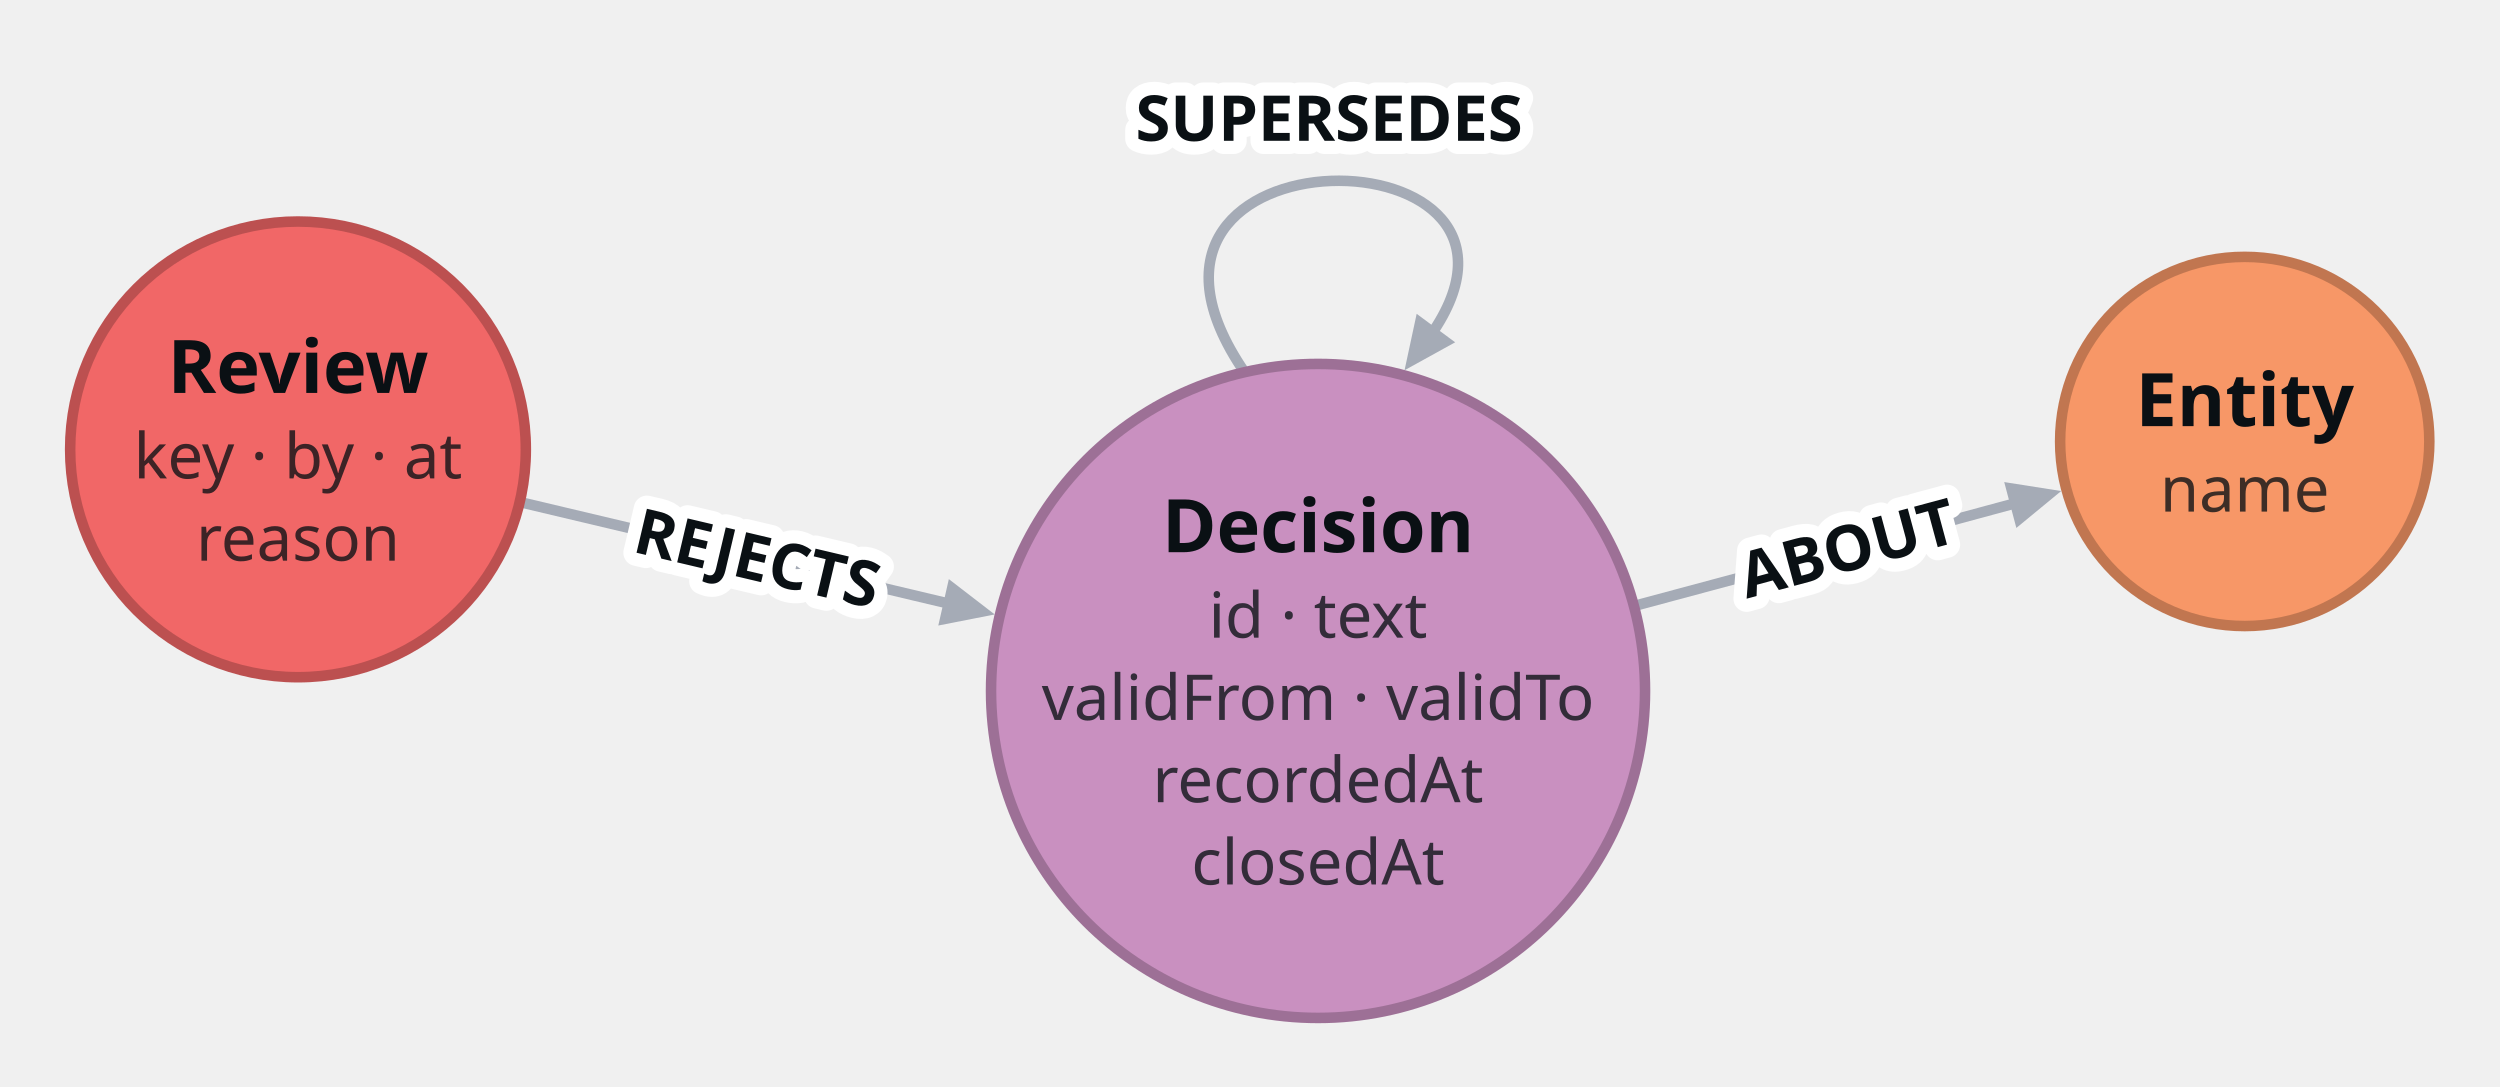
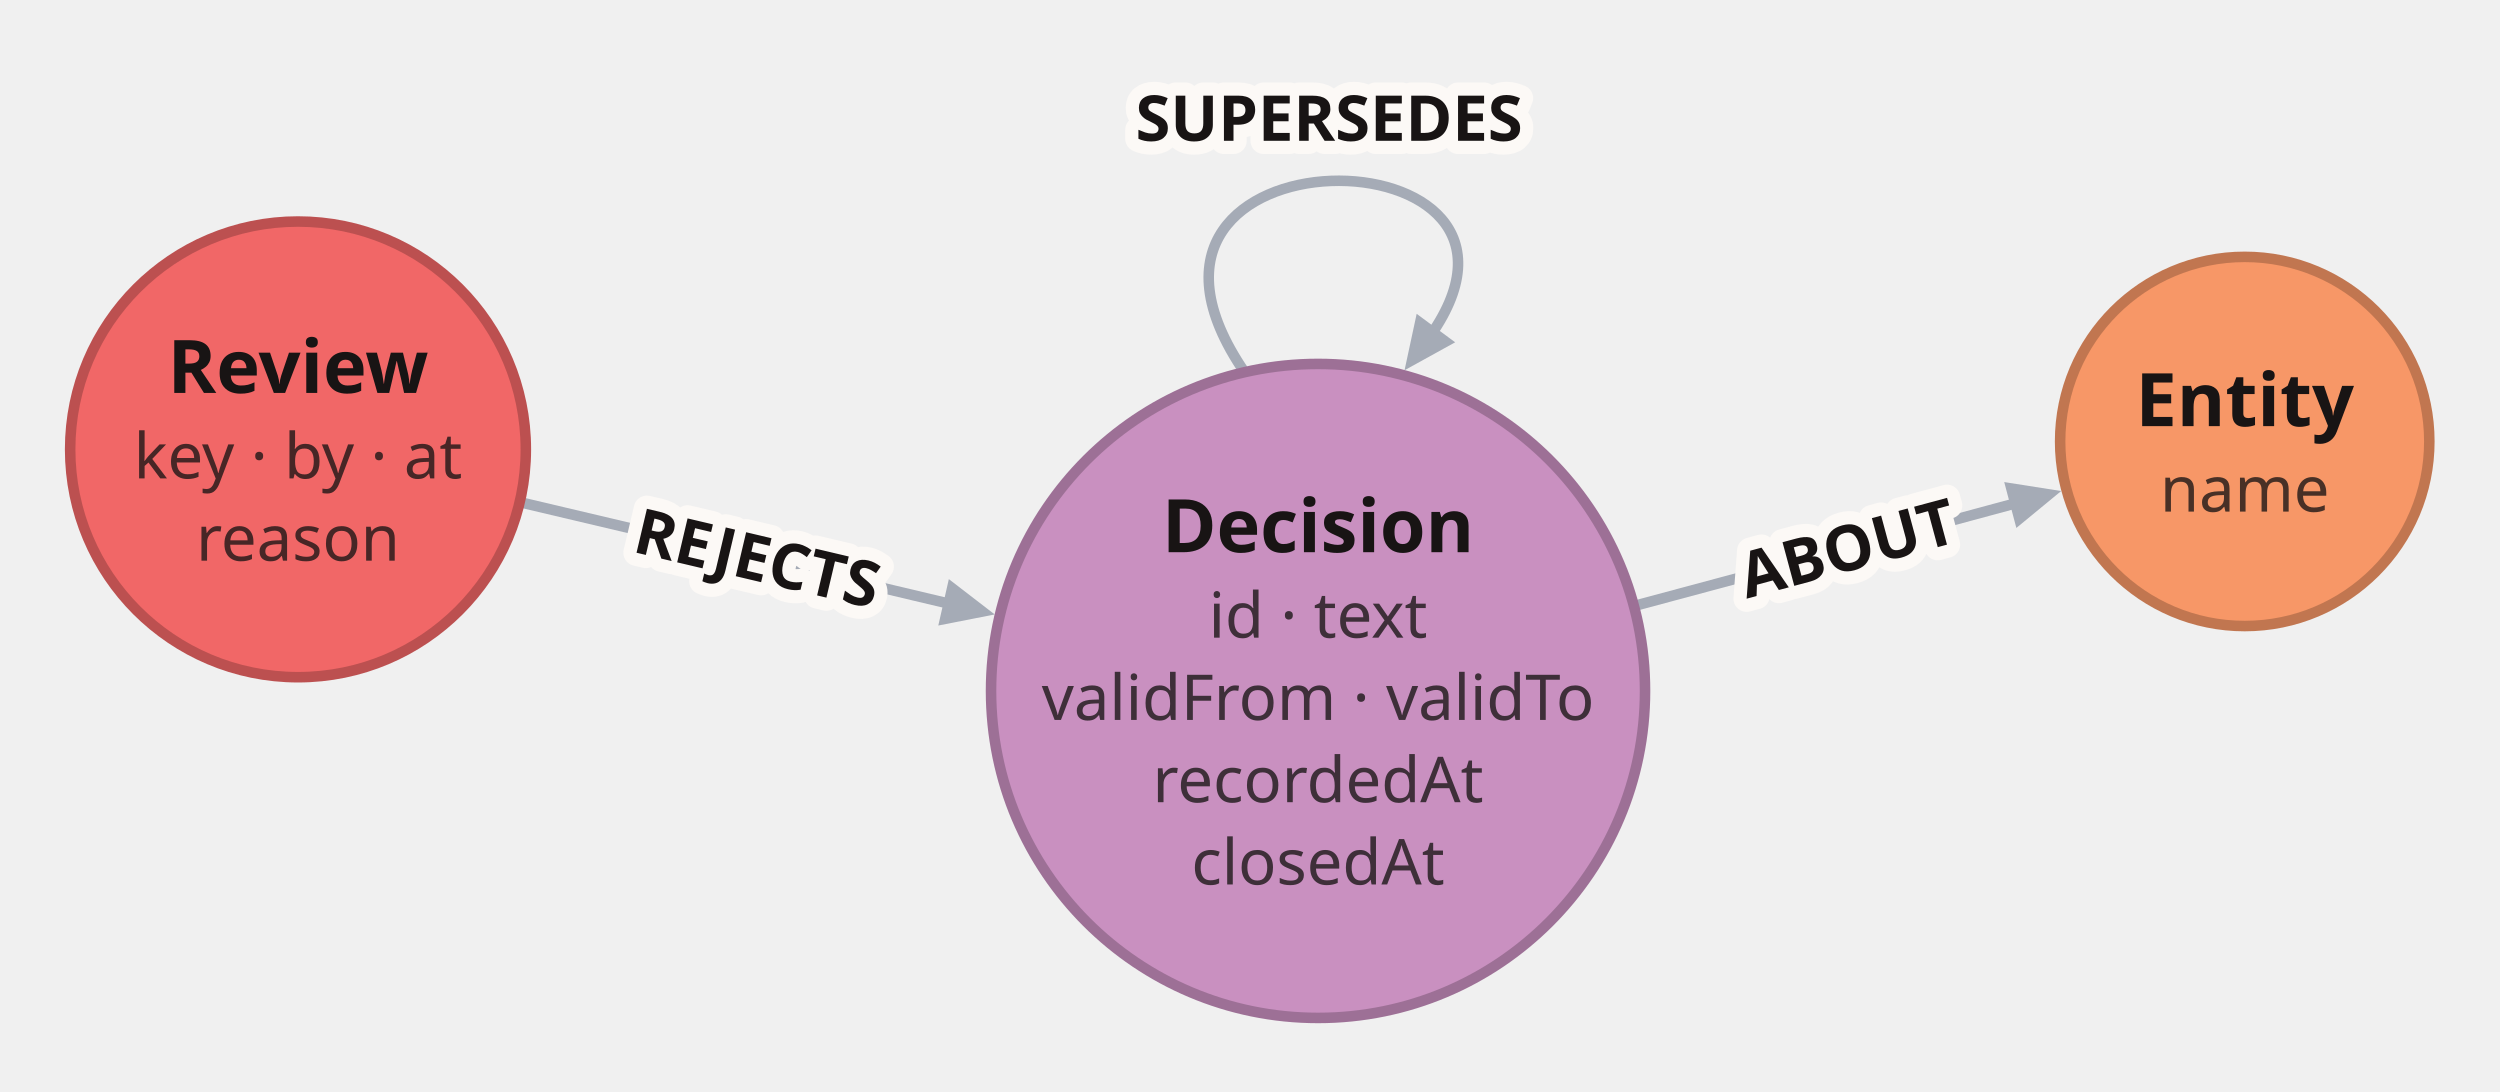
- <svg xmlns="http://www.w3.org/2000/svg" id="d-bitemporal-decisions-1-light" width="100%" style="max-width: 474px;" viewBox="-244 -100 474 206" role="img" aria-labelledby="d-bitemporal-decisions-1-light-title d-bitemporal-decisions-1-light-desc">
-   <style>#d-bitemporal-decisions-1-light{font-family:"Public Sans",system-ui,sans-serif}#d-bitemporal-decisions-1-light text{text-anchor:middle}#d-bitemporal-decisions-1-light .rel{fill:none;stroke:#A5ABB6;stroke-width:2}#d-bitemporal-decisions-1-light .dash{stroke-dasharray:6 4}#d-bitemporal-decisions-1-light .head{fill:#A5ABB6}#d-bitemporal-decisions-1-light .node circle{stroke-width:2}#d-bitemporal-decisions-1-light .label{font-size:14px;font-weight:600;fill:#0A1014}#d-bitemporal-decisions-1-light .props{font-size:12px;font-weight:400;fill:#0A1014;fill-opacity:0.78}#d-bitemporal-decisions-1-light .type,#d-bitemporal-decisions-1-light .rprops{stroke:#ffffff;stroke-width:5px;stroke-linejoin:round;paint-order:stroke}#d-bitemporal-decisions-1-light .type{font-size:12px;font-weight:600;fill:#0A1014}#d-bitemporal-decisions-1-light .rprops{font-size:11px;font-weight:400;fill:#4A5664}</style>
+ <svg xmlns="http://www.w3.org/2000/svg" id="d-bitemporal-decisions-1-light" width="100%" style="max-width: 474px;" viewBox="-244 -100 474 207" role="img" aria-labelledby="d-bitemporal-decisions-1-light-title d-bitemporal-decisions-1-light-desc">
+   <style>#d-bitemporal-decisions-1-light{font-family:"Public Sans",system-ui,sans-serif}#d-bitemporal-decisions-1-light text{text-anchor:middle}#d-bitemporal-decisions-1-light .rel{fill:none;stroke:#A5ABB6;stroke-width:2}#d-bitemporal-decisions-1-light .dash{stroke-dasharray:6 4}#d-bitemporal-decisions-1-light .head{fill:#A5ABB6}#d-bitemporal-decisions-1-light .node circle{stroke-width:2}#d-bitemporal-decisions-1-light .label{font-size:14px;font-weight:600;fill:#181414}#d-bitemporal-decisions-1-light .props{font-size:12px;font-weight:400;fill:#181414;fill-opacity:0.78}#d-bitemporal-decisions-1-light .type,#d-bitemporal-decisions-1-light .rprops{stroke:#FCF9F6;stroke-width:5px;stroke-linejoin:round;paint-order:stroke}#d-bitemporal-decisions-1-light .type{font-size:12px;font-weight:600;fill:#181414}#d-bitemporal-decisions-1-light .rprops{font-size:11px;font-weight:400;fill:#4F4E4D}</style>
  <g>
-     <path class="rel" d="M-145.4,-4.8 C-117.7,1.8 -89.9,8.3 -62.2,14.9" />
+     <path class="rel" d="M-145.5,-4.8 C-117.7,1.8 -89.9,8.3 -62.2,14.9" />
    <path class="head" d="M-55.4,16.5 L-66.1,18.6 L-64.1,9.8 Z" />
-     <path class="rel" d="M65.8,14.9 C90.5,8.3 115.3,1.6 140,-5.1" />
+     <path class="rel" d="M65.8,14.9 C90.5,8.3 115.3,1.6 140.1,-5.1" />
    <path class="head" d="M146.8,-6.9 L138.3,0.1 L136,-8.6 Z" />
    <path class="rel" d="M-8,-29.4 C-40.8,-77.2 56.9,-76.4 26.5,-35.4" />
    <path class="head" d="M22.3,-29.8 L24.6,-40.5 L31.9,-35.1 Z" />
  </g>
  <g>
    <g class="node" transform="translate(-187.5,-14.8)">
      <circle r="43.2" fill="#F16767" stroke="#BC5050" />
      <text class="label" y="-15.6" dy="0.35em">Review</text>
      <text class="props" y="1.3" dy="0.35em">key · by · at</text>
      <text class="props" y="16.9" dy="0.35em">reason</text>
    </g>
    <g class="node" transform="translate(5.9,31)">
      <circle r="62" fill="#C990C0" stroke="#9D7096" />
      <text class="label" y="-31.2" dy="0.35em">Decision</text>
      <text class="props" y="-14.3" dy="0.35em">id · text</text>
      <text class="props" y="1.3" dy="0.35em">validFrom · validTo</text>
      <text class="props" y="16.9" dy="0.35em">recordedAt</text>
      <text class="props" y="32.5" dy="0.35em">closedAt</text>
    </g>
    <g class="node" transform="translate(181.6,-16.3)">
      <circle r="35" fill="#F79767" stroke="#C17650" />
      <text class="label" y="-7.8" dy="0.35em">Entity</text>
      <text class="props" y="9.1" dy="0.35em">name</text>
    </g>
  </g>
  <g>
    <g transform="translate(-100.4,5.9) rotate(13.3)">
      <text class="type" y="0" dy="0.35em">REJECTS</text>
    </g>
    <g transform="translate(106.3,4) rotate(-15.1)">
      <text class="type" y="0" dy="0.35em">ABOUT</text>
    </g>
    <g transform="translate(8,-77.5)">
      <text class="type" y="0" dy="0.35em">SUPERSEDES</text>
    </g>
  </g>
</svg>
